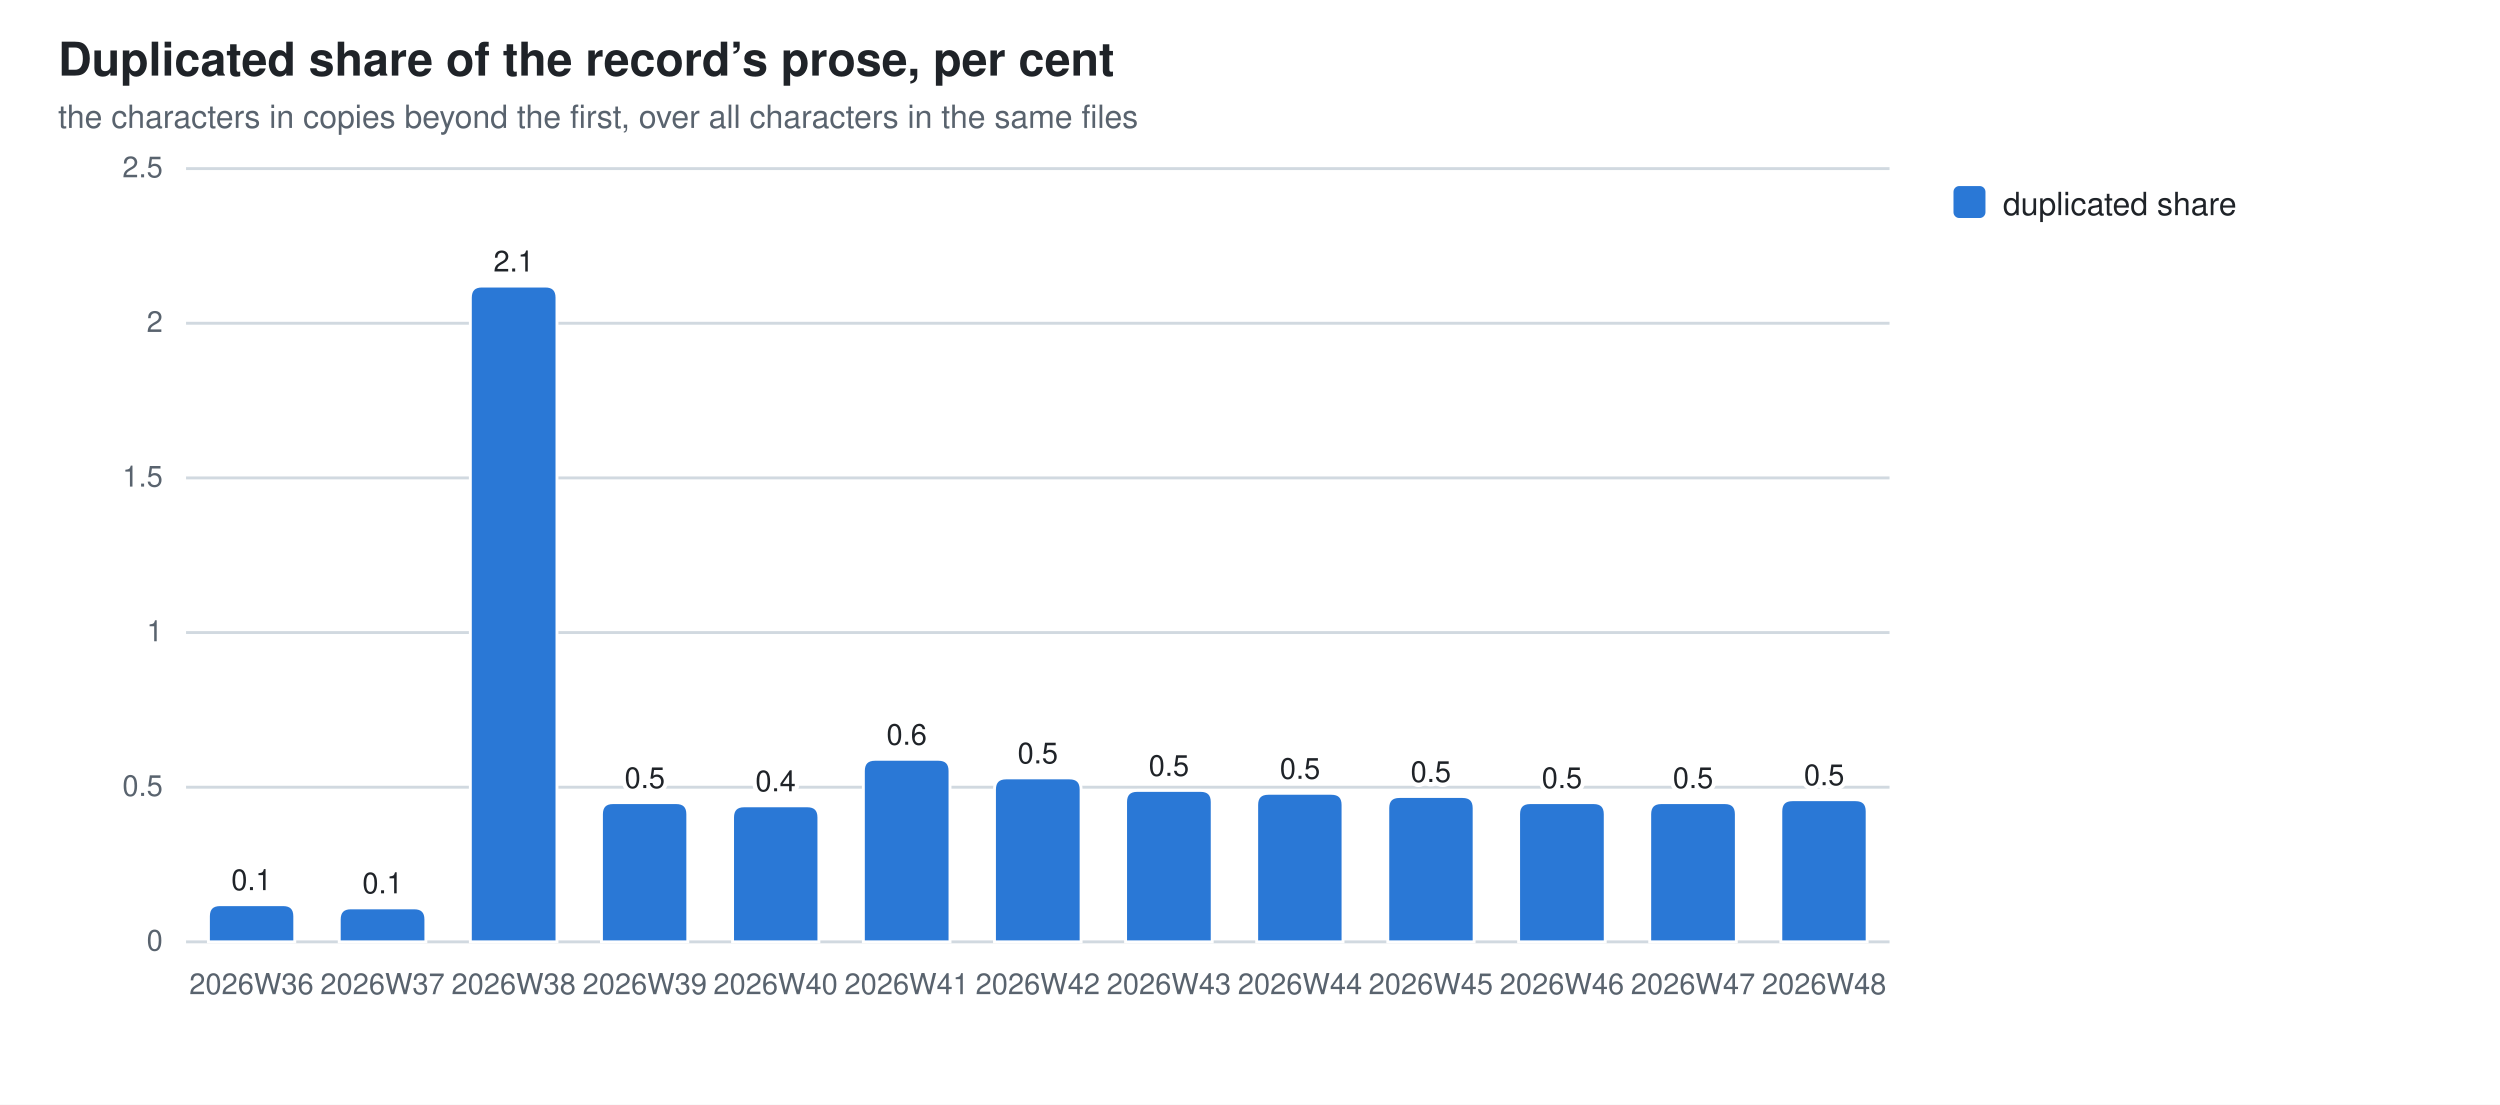
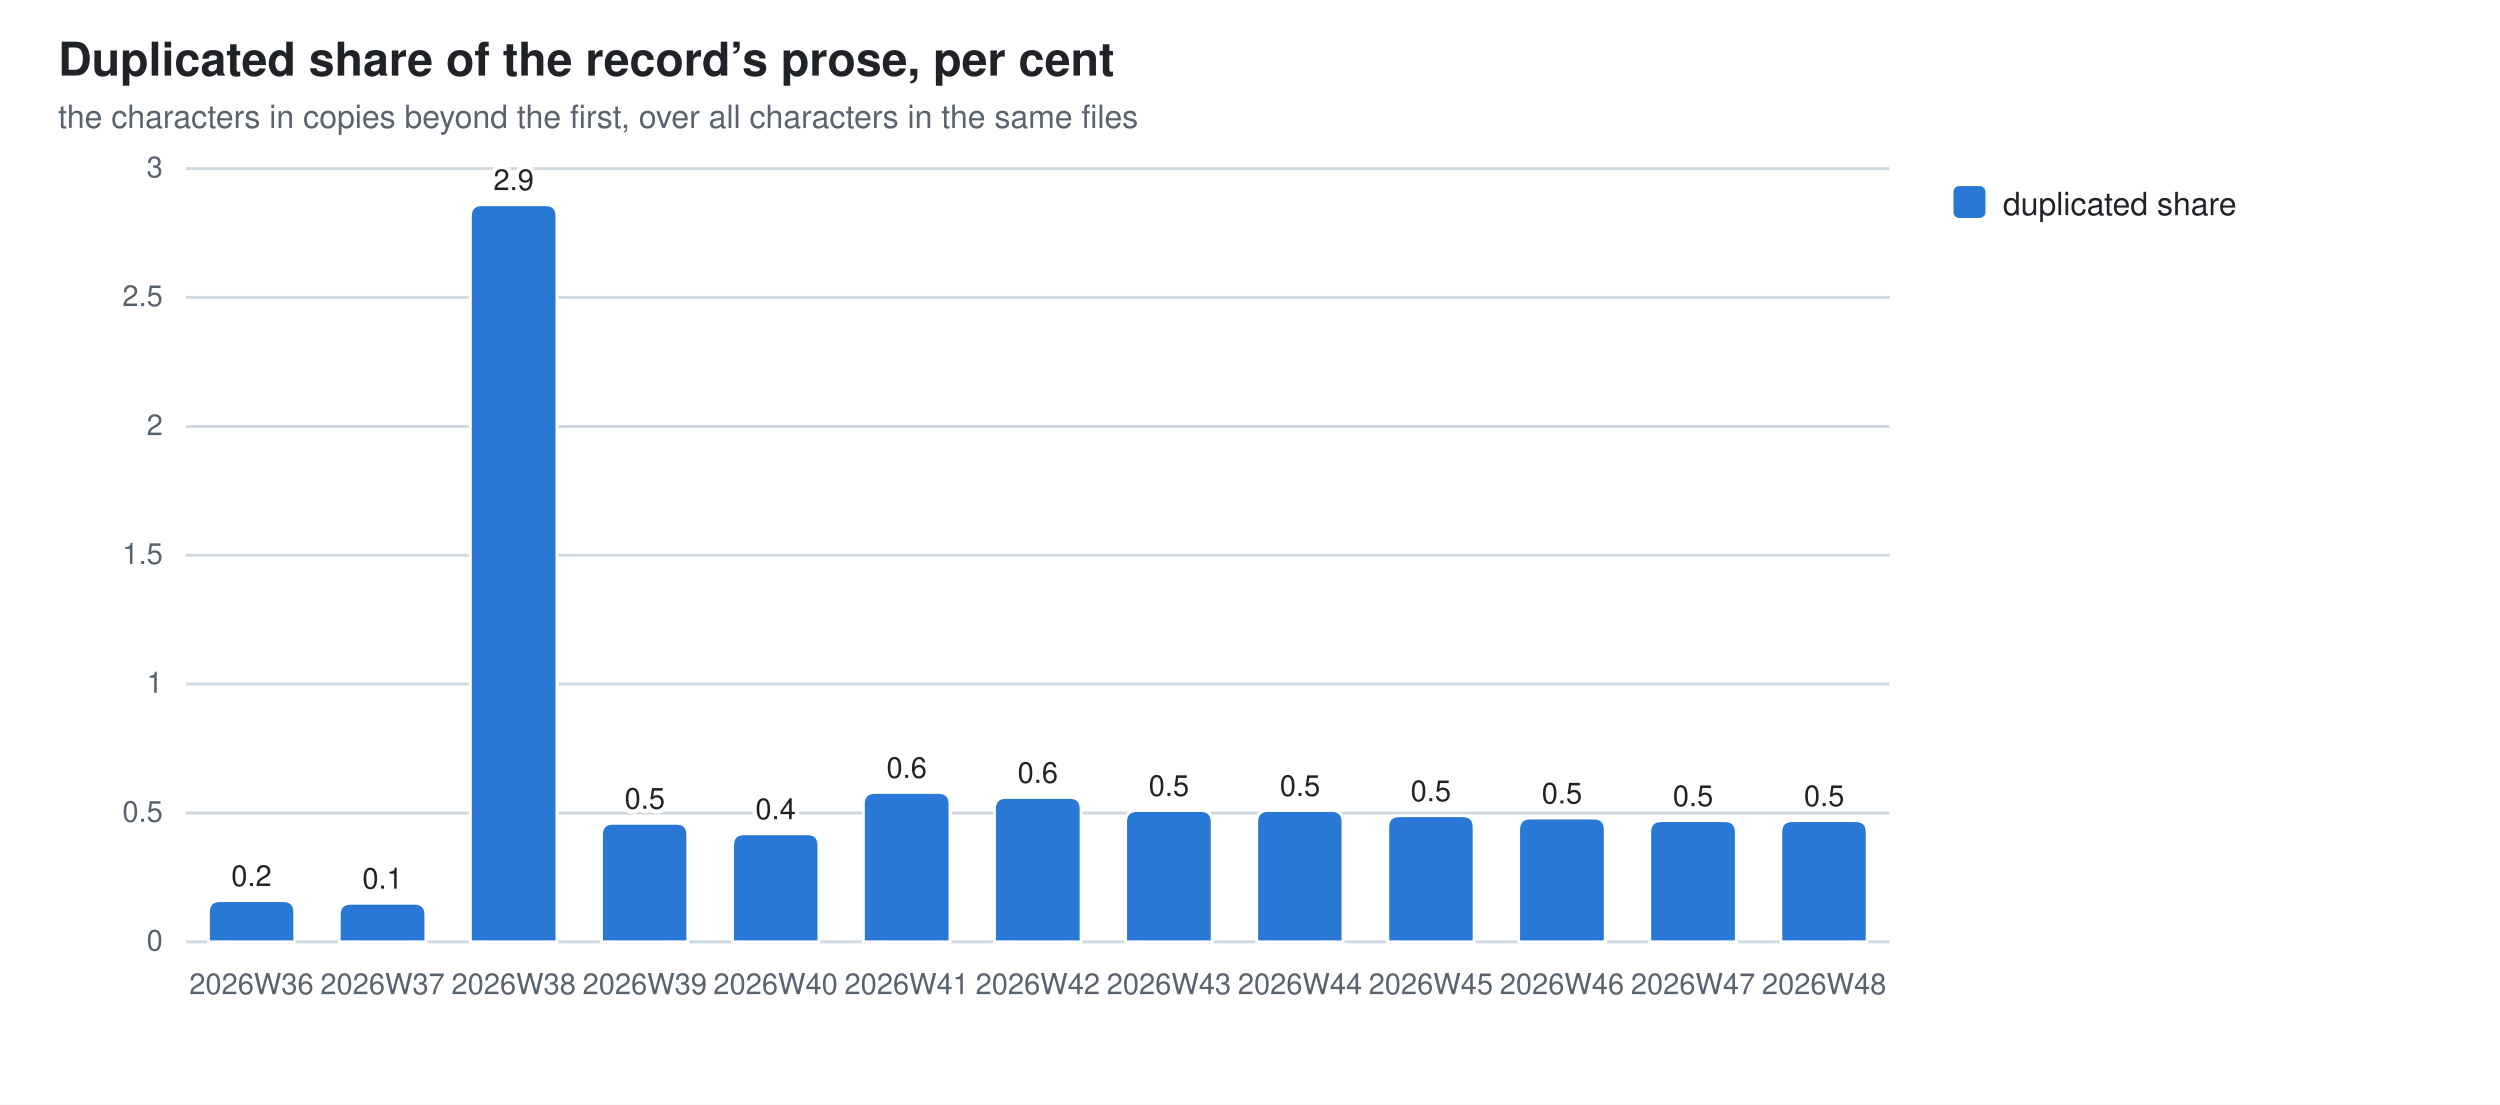
<svg xmlns="http://www.w3.org/2000/svg" width="860" height="380" viewBox="0 0 860 380" role="img" aria-label="Duplicated share of the record’s prose, per cent">
  <style>
  .bg{fill:#ffffff} .fg{fill:#1f2328} .mut{fill:#59636e} .grid{stroke:#d1d9e0}
  .seg{stroke:#ffffff;stroke-width:1}
  .val{paint-order:stroke;stroke:#ffffff;stroke-width:3px;stroke-linejoin:round}
  .s0{fill:#2a78d6}
  @media (prefers-color-scheme: dark){
    .bg{fill:#0d1117} .fg{fill:#e6edf3} .mut{fill:#9198a1} .grid{stroke:#30363d}
    .seg{stroke:#0d1117} .val{stroke:#0d1117} .s0{fill:#3987e5}}
  text{font-family:-apple-system,BlinkMacSystemFont,"Segoe UI",Helvetica,Arial,sans-serif}
</style>
  <rect class="bg" width="860" height="380" />
  <text class="fg" x="20" y="26" font-size="16" font-weight="600">Duplicated share of the record’s prose, per cent</text>
  <text class="mut" x="20" y="44" font-size="11">the characters in copies beyond the first, over all characters in the same files</text>
  <line class="grid" x1="64" y1="324.0" x2="650.0" y2="324.0" stroke-width="1" />
  <text class="mut" x="56" y="327.0" font-size="10" text-anchor="end">0</text>
-   <line class="grid" x1="64" y1="270.8" x2="650.0" y2="270.8" stroke-width="1" />
-   <text class="mut" x="56" y="273.8" font-size="10" text-anchor="end">0.5</text>
-   <line class="grid" x1="64" y1="217.6" x2="650.0" y2="217.6" stroke-width="1" />
-   <text class="mut" x="56" y="220.6" font-size="10" text-anchor="end">1</text>
-   <line class="grid" x1="64" y1="164.4" x2="650.0" y2="164.4" stroke-width="1" />
-   <text class="mut" x="56" y="167.4" font-size="10" text-anchor="end">1.5</text>
-   <line class="grid" x1="64" y1="111.2" x2="650.0" y2="111.2" stroke-width="1" />
-   <text class="mut" x="56" y="114.2" font-size="10" text-anchor="end">2</text>
+   <line class="grid" x1="64" y1="279.7" x2="650.0" y2="279.7" stroke-width="1" />
+   <text class="mut" x="56" y="282.7" font-size="10" text-anchor="end">0.5</text>
+   <line class="grid" x1="64" y1="235.3" x2="650.0" y2="235.3" stroke-width="1" />
+   <text class="mut" x="56" y="238.3" font-size="10" text-anchor="end">1</text>
+   <line class="grid" x1="64" y1="191.0" x2="650.0" y2="191.0" stroke-width="1" />
+   <text class="mut" x="56" y="194.0" font-size="10" text-anchor="end">1.5</text>
+   <line class="grid" x1="64" y1="146.7" x2="650.0" y2="146.7" stroke-width="1" />
+   <text class="mut" x="56" y="149.7" font-size="10" text-anchor="end">2</text>
+   <line class="grid" x1="64" y1="102.3" x2="650.0" y2="102.3" stroke-width="1" />
+   <text class="mut" x="56" y="105.3" font-size="10" text-anchor="end">2.5</text>
  <line class="grid" x1="64" y1="58.0" x2="650.0" y2="58.0" stroke-width="1" />
-   <text class="mut" x="56" y="61.0" font-size="10" text-anchor="end">2.5</text>
-   <path class="seg s0" d="M71.7,324.0 V315.2 Q71.7,311.2 75.7,311.2 H97.4 Q101.4,311.2 101.4,315.2 V324.0 Z" />
+   <text class="mut" x="56" y="61.0" font-size="10" text-anchor="end">3</text>
+   <path class="seg s0" d="M71.7,324.0 V313.8 Q71.7,309.8 75.7,309.8 H97.4 Q101.4,309.8 101.4,313.8 V324.0 Z" />
  <text class="mut" x="86.5" y="342" font-size="10" text-anchor="middle">2026W36</text>
-   <text class="fg val" x="86.5" y="306.2" font-size="10" text-anchor="middle">0.1</text>
-   <path class="seg s0" d="M116.7,324.0 V316.3 Q116.7,312.3 120.7,312.3 H142.5 Q146.5,312.3 146.5,316.3 V324.0 Z" />
+   <text class="fg val" x="86.5" y="304.8" font-size="10" text-anchor="middle">0.2</text>
+   <path class="seg s0" d="M116.7,324.0 V314.7 Q116.7,310.7 120.7,310.7 H142.5 Q146.5,310.7 146.5,314.7 V324.0 Z" />
  <text class="mut" x="131.6" y="342" font-size="10" text-anchor="middle">2026W37</text>
-   <text class="fg val" x="131.6" y="307.3" font-size="10" text-anchor="middle">0.1</text>
-   <path class="seg s0" d="M161.8,324.0 V102.4 Q161.8,98.4 165.8,98.4 H187.6 Q191.6,98.4 191.6,102.4 V324.0 Z" />
+   <text class="fg val" x="131.6" y="305.7" font-size="10" text-anchor="middle">0.1</text>
+   <path class="seg s0" d="M161.8,324.0 V74.4 Q161.8,70.4 165.8,70.4 H187.6 Q191.6,70.4 191.6,74.4 V324.0 Z" />
  <text class="mut" x="176.7" y="342" font-size="10" text-anchor="middle">2026W38</text>
-   <text class="fg val" x="176.7" y="93.4" font-size="10" text-anchor="middle">2.1</text>
-   <path class="seg s0" d="M206.9,324.0 V280.1 Q206.9,276.1 210.9,276.1 H232.6 Q236.6,276.1 236.6,280.1 V324.0 Z" />
+   <text class="fg val" x="176.7" y="65.4" font-size="10" text-anchor="middle">2.9</text>
+   <path class="seg s0" d="M206.9,324.0 V287.2 Q206.9,283.2 210.9,283.2 H232.6 Q236.6,283.2 236.6,287.2 V324.0 Z" />
  <text class="mut" x="221.8" y="342" font-size="10" text-anchor="middle">2026W39</text>
-   <text class="fg val" x="221.8" y="271.1" font-size="10" text-anchor="middle">0.5</text>
-   <path class="seg s0" d="M252.0,324.0 V281.2 Q252.0,277.2 256.0,277.2 H277.7 Q281.7,277.2 281.7,281.2 V324.0 Z" />
+   <text class="fg val" x="221.8" y="278.2" font-size="10" text-anchor="middle">0.5</text>
+   <path class="seg s0" d="M252.0,324.0 V290.8 Q252.0,286.8 256.0,286.8 H277.7 Q281.7,286.8 281.7,290.8 V324.0 Z" />
  <text class="mut" x="266.8" y="342" font-size="10" text-anchor="middle">2026W40</text>
-   <text class="fg val" x="266.8" y="272.2" font-size="10" text-anchor="middle">0.4</text>
-   <path class="seg s0" d="M297.0,324.0 V265.2 Q297.0,261.2 301.0,261.2 H322.8 Q326.8,261.2 326.8,265.2 V324.0 Z" />
+   <text class="fg val" x="266.8" y="281.8" font-size="10" text-anchor="middle">0.4</text>
+   <path class="seg s0" d="M297.0,324.0 V276.6 Q297.0,272.6 301.0,272.6 H322.8 Q326.8,272.6 326.8,276.6 V324.0 Z" />
  <text class="mut" x="311.9" y="342" font-size="10" text-anchor="middle">2026W41</text>
-   <text class="fg val" x="311.9" y="256.2" font-size="10" text-anchor="middle">0.6</text>
-   <path class="seg s0" d="M342.1,324.0 V271.6 Q342.1,267.6 346.1,267.6 H367.9 Q371.9,267.6 371.9,271.6 V324.0 Z" />
+   <text class="fg val" x="311.9" y="267.6" font-size="10" text-anchor="middle">0.6</text>
+   <path class="seg s0" d="M342.1,324.0 V278.3 Q342.1,274.3 346.1,274.3 H367.9 Q371.9,274.3 371.9,278.3 V324.0 Z" />
  <text class="mut" x="357.0" y="342" font-size="10" text-anchor="middle">2026W42</text>
-   <text class="fg val" x="357.0" y="262.6" font-size="10" text-anchor="middle">0.5</text>
-   <path class="seg s0" d="M387.2,324.0 V275.9 Q387.2,271.9 391.2,271.9 H413.0 Q417.0,271.9 417.0,275.9 V324.0 Z" />
+   <text class="fg val" x="357.0" y="269.3" font-size="10" text-anchor="middle">0.6</text>
+   <path class="seg s0" d="M387.2,324.0 V282.8 Q387.2,278.8 391.2,278.8 H413.0 Q417.0,278.8 417.0,282.8 V324.0 Z" />
  <text class="mut" x="402.1" y="342" font-size="10" text-anchor="middle">2026W43</text>
-   <text class="fg val" x="402.1" y="266.9" font-size="10" text-anchor="middle">0.5</text>
-   <path class="seg s0" d="M432.3,324.0 V276.9 Q432.3,272.9 436.3,272.9 H458.0 Q462.0,272.9 462.0,276.9 V324.0 Z" />
+   <text class="fg val" x="402.1" y="273.8" font-size="10" text-anchor="middle">0.5</text>
+   <path class="seg s0" d="M432.3,324.0 V282.8 Q432.3,278.8 436.3,278.8 H458.0 Q462.0,278.8 462.0,282.8 V324.0 Z" />
  <text class="mut" x="447.2" y="342" font-size="10" text-anchor="middle">2026W44</text>
-   <text class="fg val" x="447.2" y="267.9" font-size="10" text-anchor="middle">0.5</text>
-   <path class="seg s0" d="M477.4,324.0 V278.0 Q477.4,274.0 481.4,274.0 H503.1 Q507.1,274.0 507.1,278.0 V324.0 Z" />
+   <text class="fg val" x="447.2" y="273.8" font-size="10" text-anchor="middle">0.5</text>
+   <path class="seg s0" d="M477.4,324.0 V284.6 Q477.4,280.6 481.4,280.6 H503.1 Q507.1,280.6 507.1,284.6 V324.0 Z" />
  <text class="mut" x="492.2" y="342" font-size="10" text-anchor="middle">2026W45</text>
-   <text class="fg val" x="492.2" y="269.0" font-size="10" text-anchor="middle">0.5</text>
-   <path class="seg s0" d="M522.4,324.0 V280.1 Q522.4,276.1 526.4,276.1 H548.2 Q552.2,276.1 552.2,280.1 V324.0 Z" />
+   <text class="fg val" x="492.2" y="275.6" font-size="10" text-anchor="middle">0.5</text>
+   <path class="seg s0" d="M522.4,324.0 V285.4 Q522.4,281.4 526.4,281.4 H548.2 Q552.2,281.4 552.2,285.4 V324.0 Z" />
  <text class="mut" x="537.3" y="342" font-size="10" text-anchor="middle">2026W46</text>
-   <text class="fg val" x="537.3" y="271.1" font-size="10" text-anchor="middle">0.5</text>
-   <path class="seg s0" d="M567.5,324.0 V280.1 Q567.5,276.1 571.5,276.1 H593.3 Q597.3,276.1 597.3,280.1 V324.0 Z" />
+   <text class="fg val" x="537.3" y="276.4" font-size="10" text-anchor="middle">0.5</text>
+   <path class="seg s0" d="M567.5,324.0 V286.3 Q567.5,282.3 571.5,282.3 H593.3 Q597.3,282.3 597.3,286.3 V324.0 Z" />
  <text class="mut" x="582.4" y="342" font-size="10" text-anchor="middle">2026W47</text>
-   <text class="fg val" x="582.4" y="271.1" font-size="10" text-anchor="middle">0.5</text>
-   <path class="seg s0" d="M612.6,324.0 V279.1 Q612.6,275.1 616.6,275.1 H638.3 Q642.3,275.1 642.3,279.1 V324.0 Z" />
+   <text class="fg val" x="582.4" y="277.3" font-size="10" text-anchor="middle">0.5</text>
+   <path class="seg s0" d="M612.6,324.0 V286.3 Q612.6,282.3 616.6,282.3 H638.3 Q642.3,282.3 642.3,286.3 V324.0 Z" />
  <text class="mut" x="627.5" y="342" font-size="10" text-anchor="middle">2026W48</text>
-   <text class="fg val" x="627.5" y="270.1" font-size="10" text-anchor="middle">0.5</text>
+   <text class="fg val" x="627.5" y="277.3" font-size="10" text-anchor="middle">0.5</text>
  <rect class="s0" x="672" y="64" width="11" height="11" rx="2" />
  <text class="fg" y="74" font-size="11">
    <tspan x="689" dy="0">duplicated share</tspan>
  </text>
</svg>
